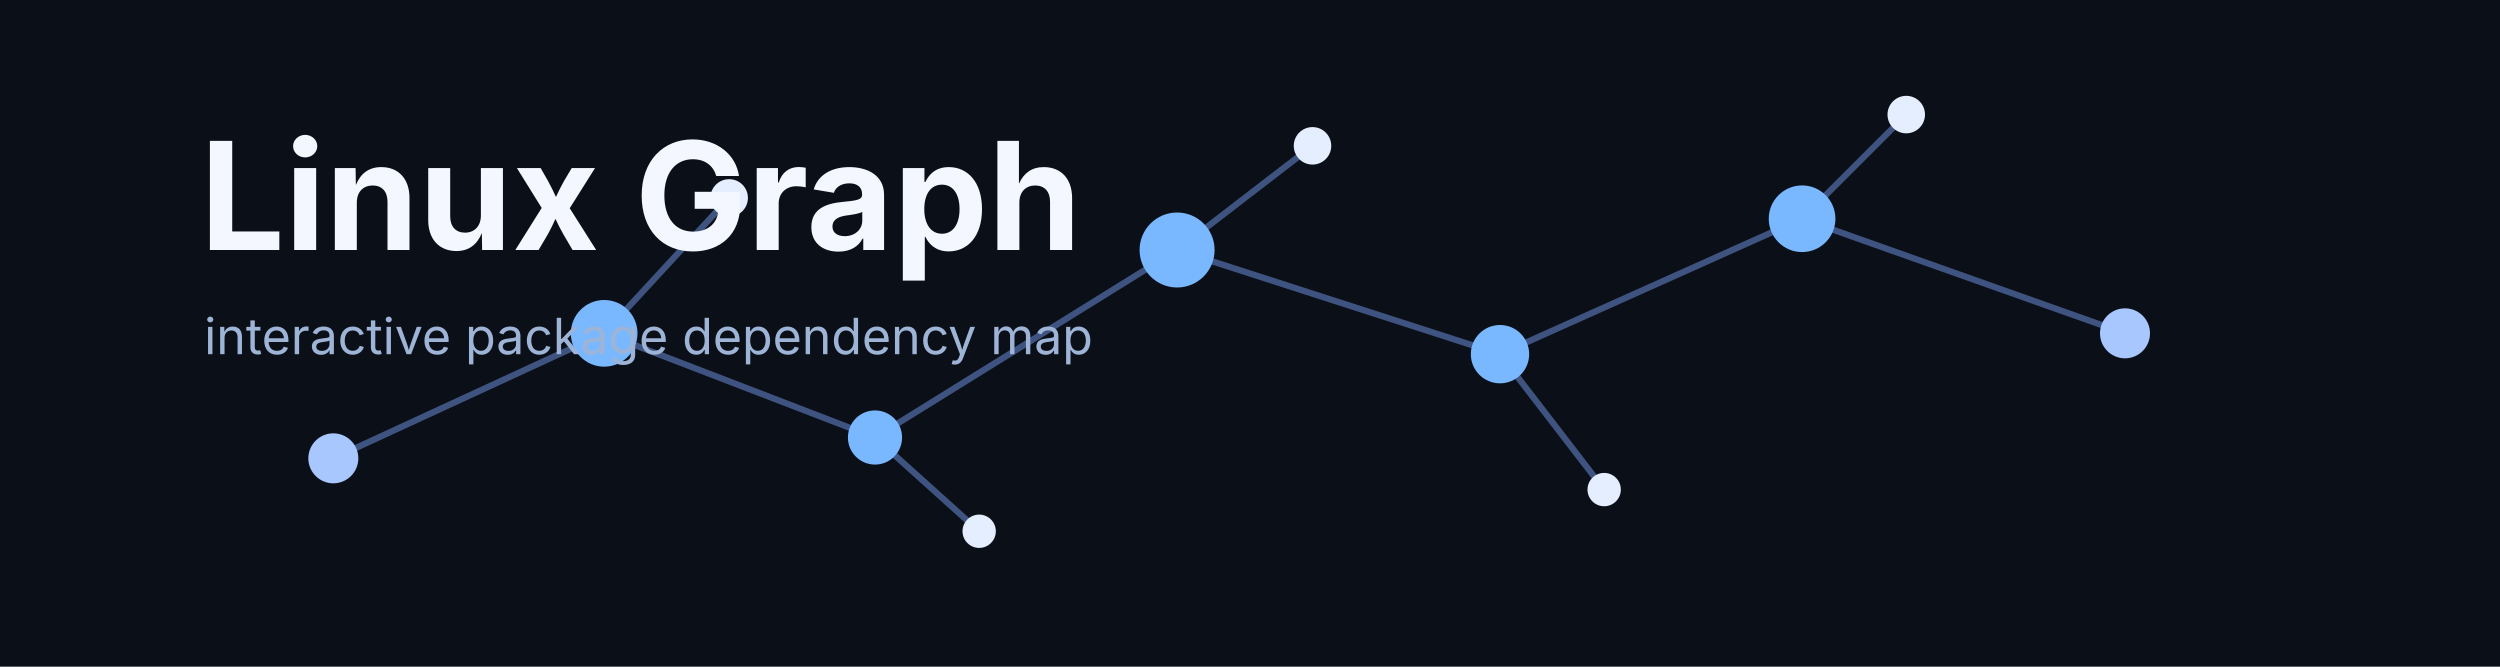
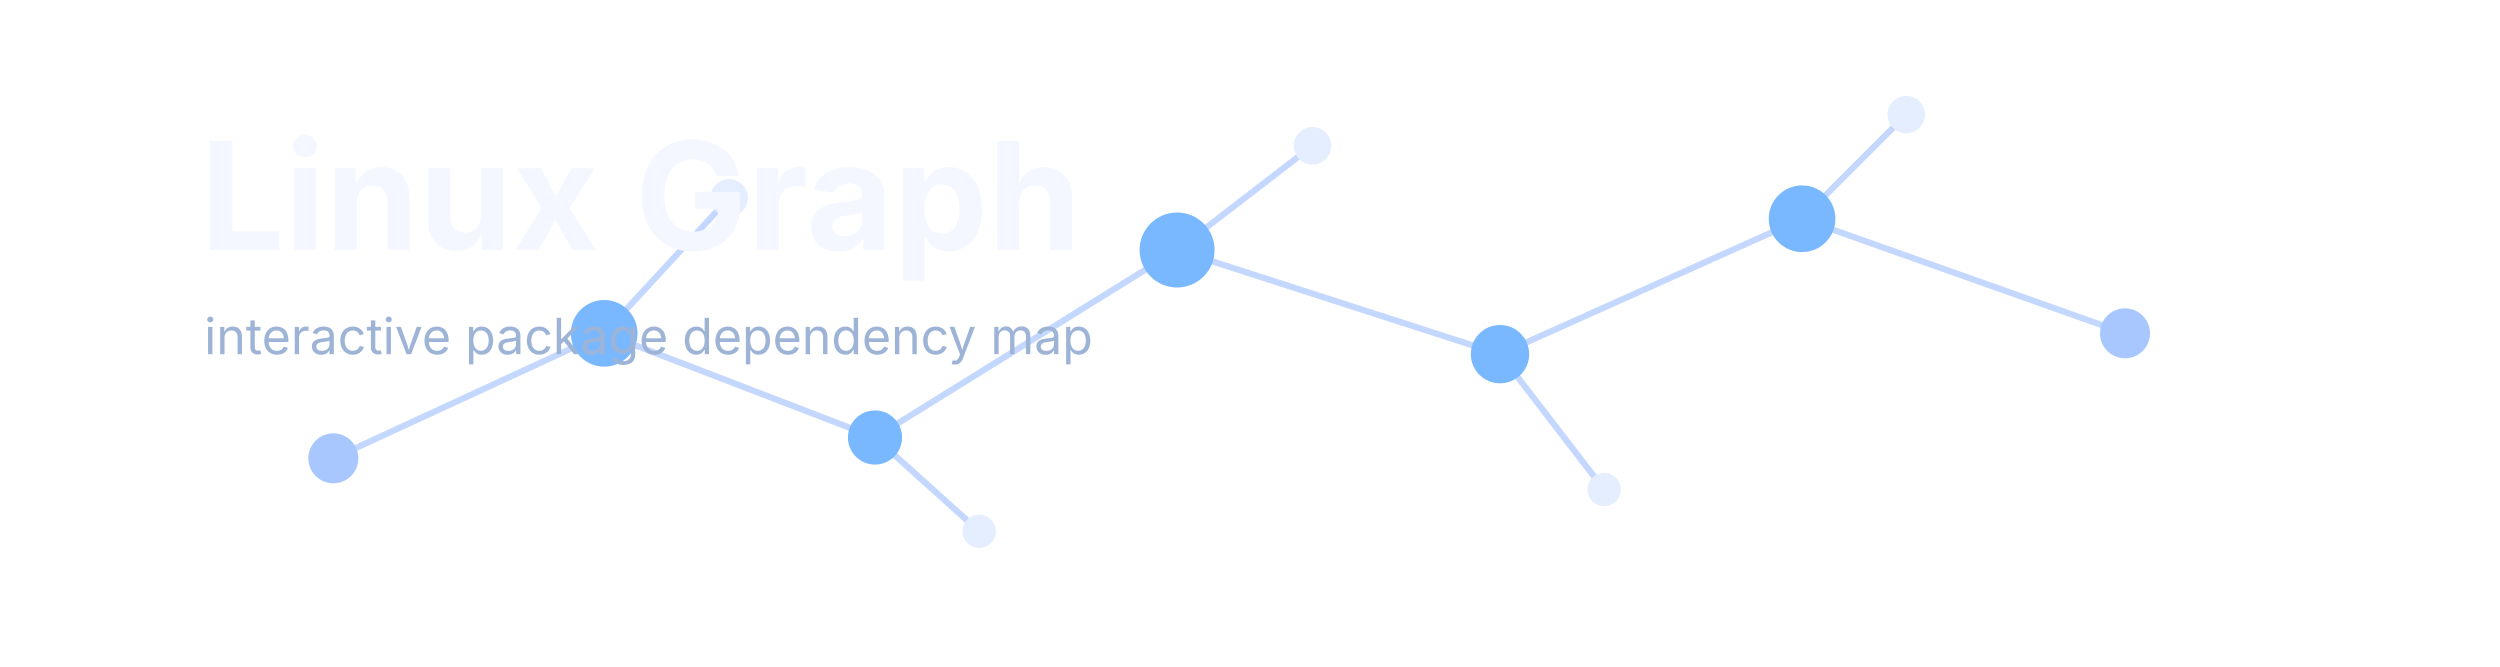
<svg xmlns="http://www.w3.org/2000/svg" viewBox="0 0 1200 320" role="img" aria-labelledby="title desc">
-   <rect width="1200" height="320" fill="#0b0f17" />
  <g stroke="#7ea7ff" stroke-opacity="0.45" stroke-width="3" fill="none">
    <path d="M160 220 L290 160 L420 210 L565 120 L720 170 L865 105 L1020 160" />
    <path d="M290 160 L350 95" />
    <path d="M420 210 L470 255" />
    <path d="M565 120 L630 70" />
    <path d="M720 170 L770 235" />
    <path d="M865 105 L915 55" />
  </g>
  <g>
    <circle cx="160" cy="220" r="12" fill="#a8c7ff" />
    <circle cx="290" cy="160" r="16" fill="#79b8ff" />
    <circle cx="350" cy="95" r="9" fill="#e4eeff" />
    <circle cx="420" cy="210" r="13" fill="#79b8ff" />
    <circle cx="470" cy="255" r="8" fill="#e4eeff" />
    <circle cx="565" cy="120" r="18" fill="#79b8ff" />
    <circle cx="630" cy="70" r="9" fill="#e4eeff" />
    <circle cx="720" cy="170" r="14" fill="#79b8ff" />
    <circle cx="770" cy="235" r="8" fill="#e4eeff" />
    <circle cx="865" cy="105" r="16" fill="#79b8ff" />
    <circle cx="915" cy="55" r="9" fill="#e4eeff" />
    <circle cx="1020" cy="160" r="12" fill="#a8c7ff" />
  </g>
  <text x="96" y="120" fill="#f4f7ff" font-family="Inter, Segoe UI, Arial, sans-serif" font-size="72" font-weight="700" letter-spacing="0">
    Linux Graph
  </text>
  <text x="98" y="170" fill="#9eb4d6" font-family="Inter, Segoe UI, Arial, sans-serif" font-size="24" font-weight="400">
    interactive package dependency map
  </text>
</svg>
